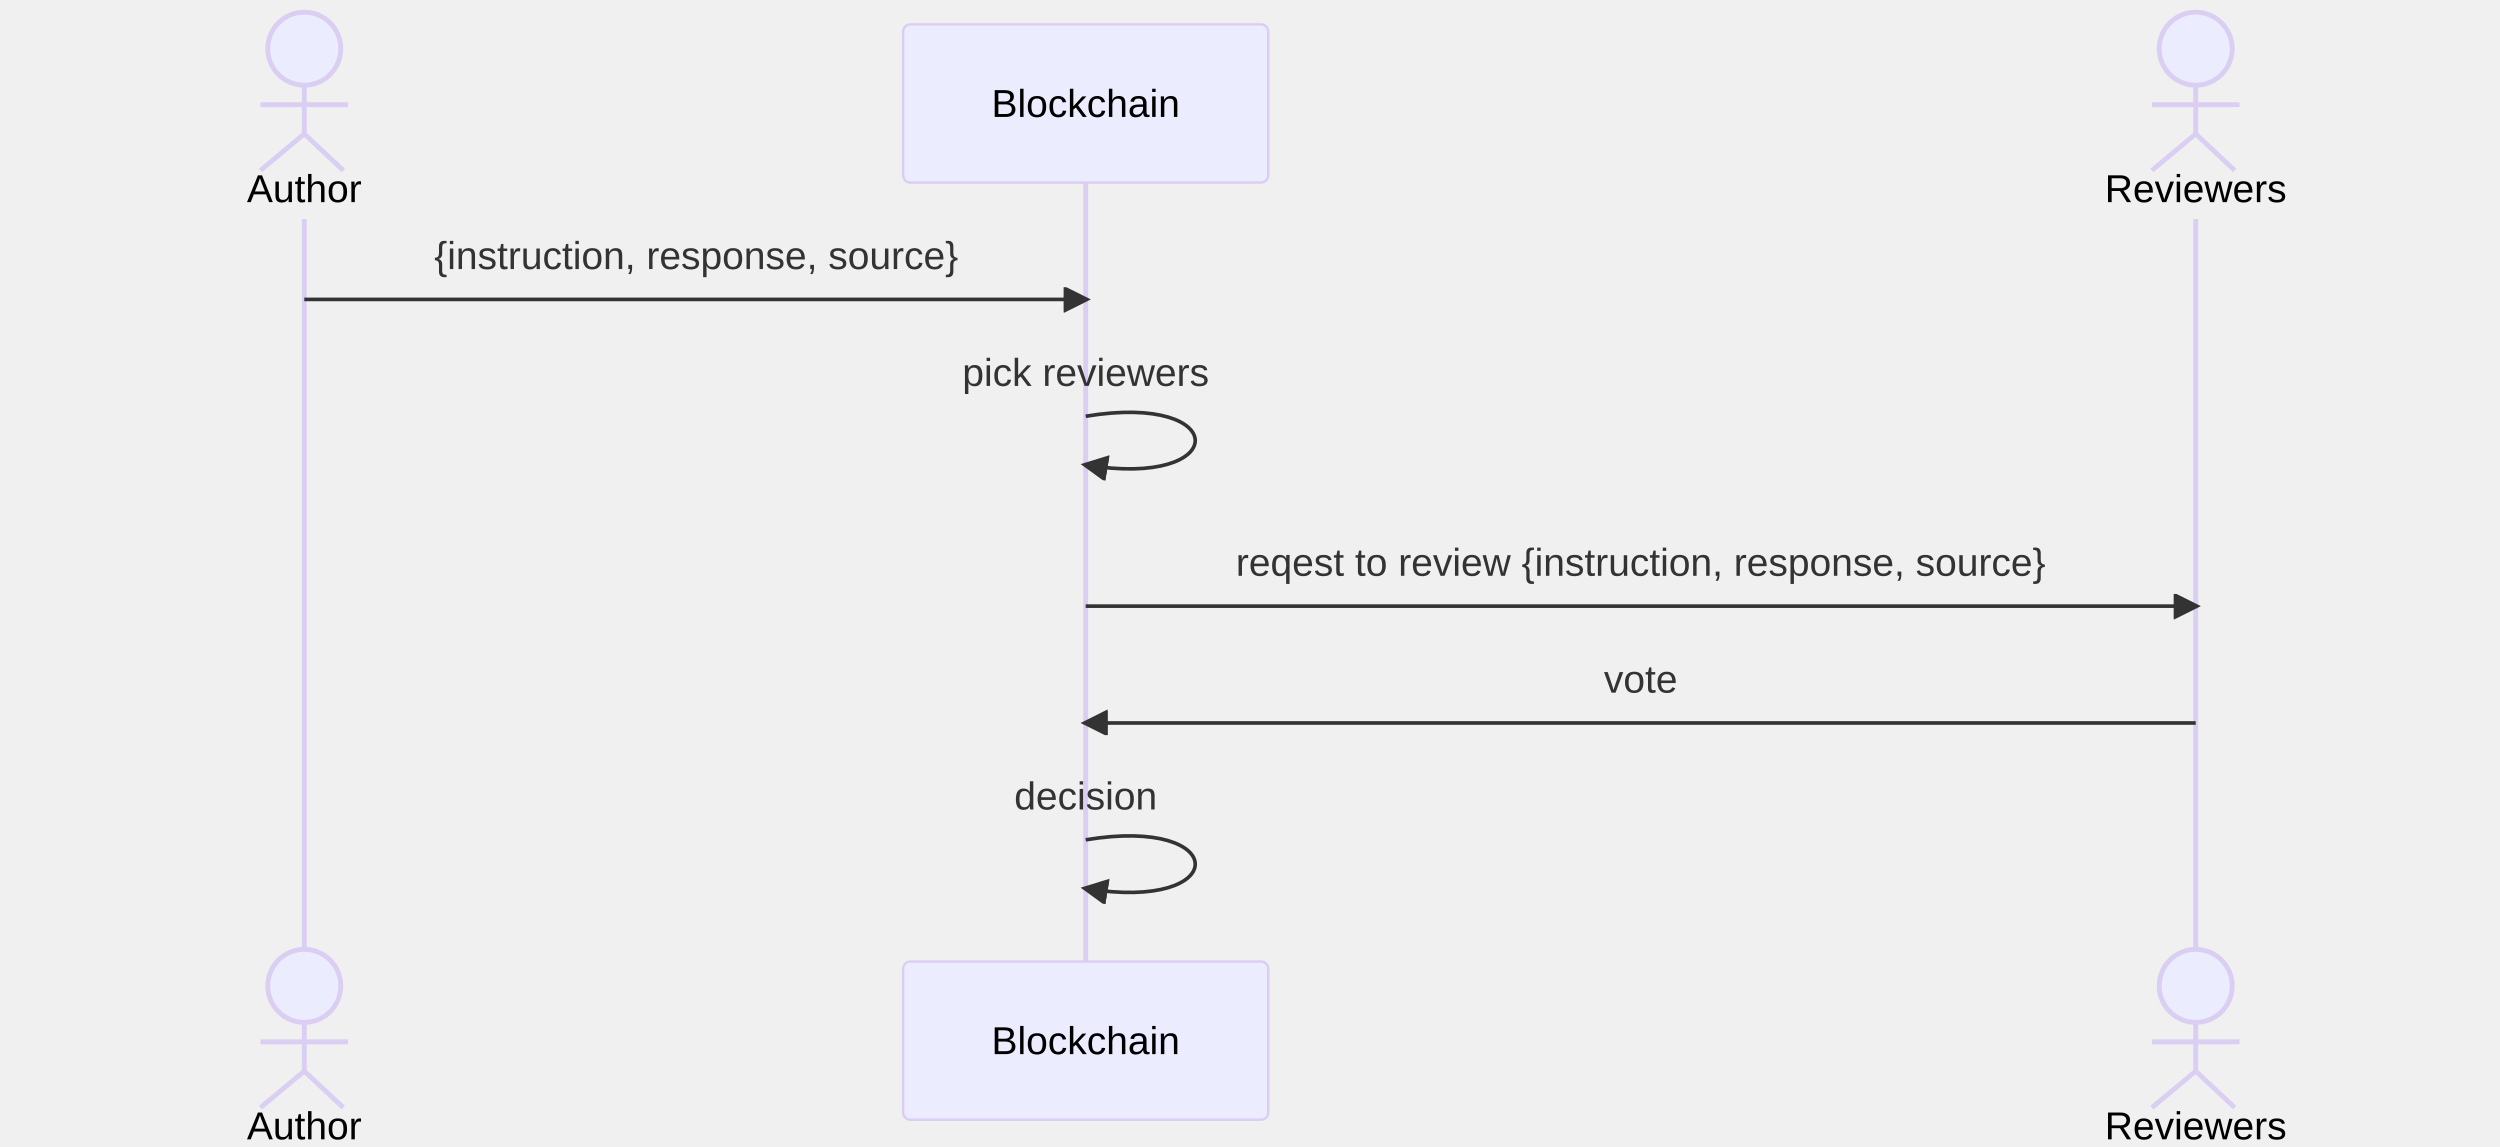
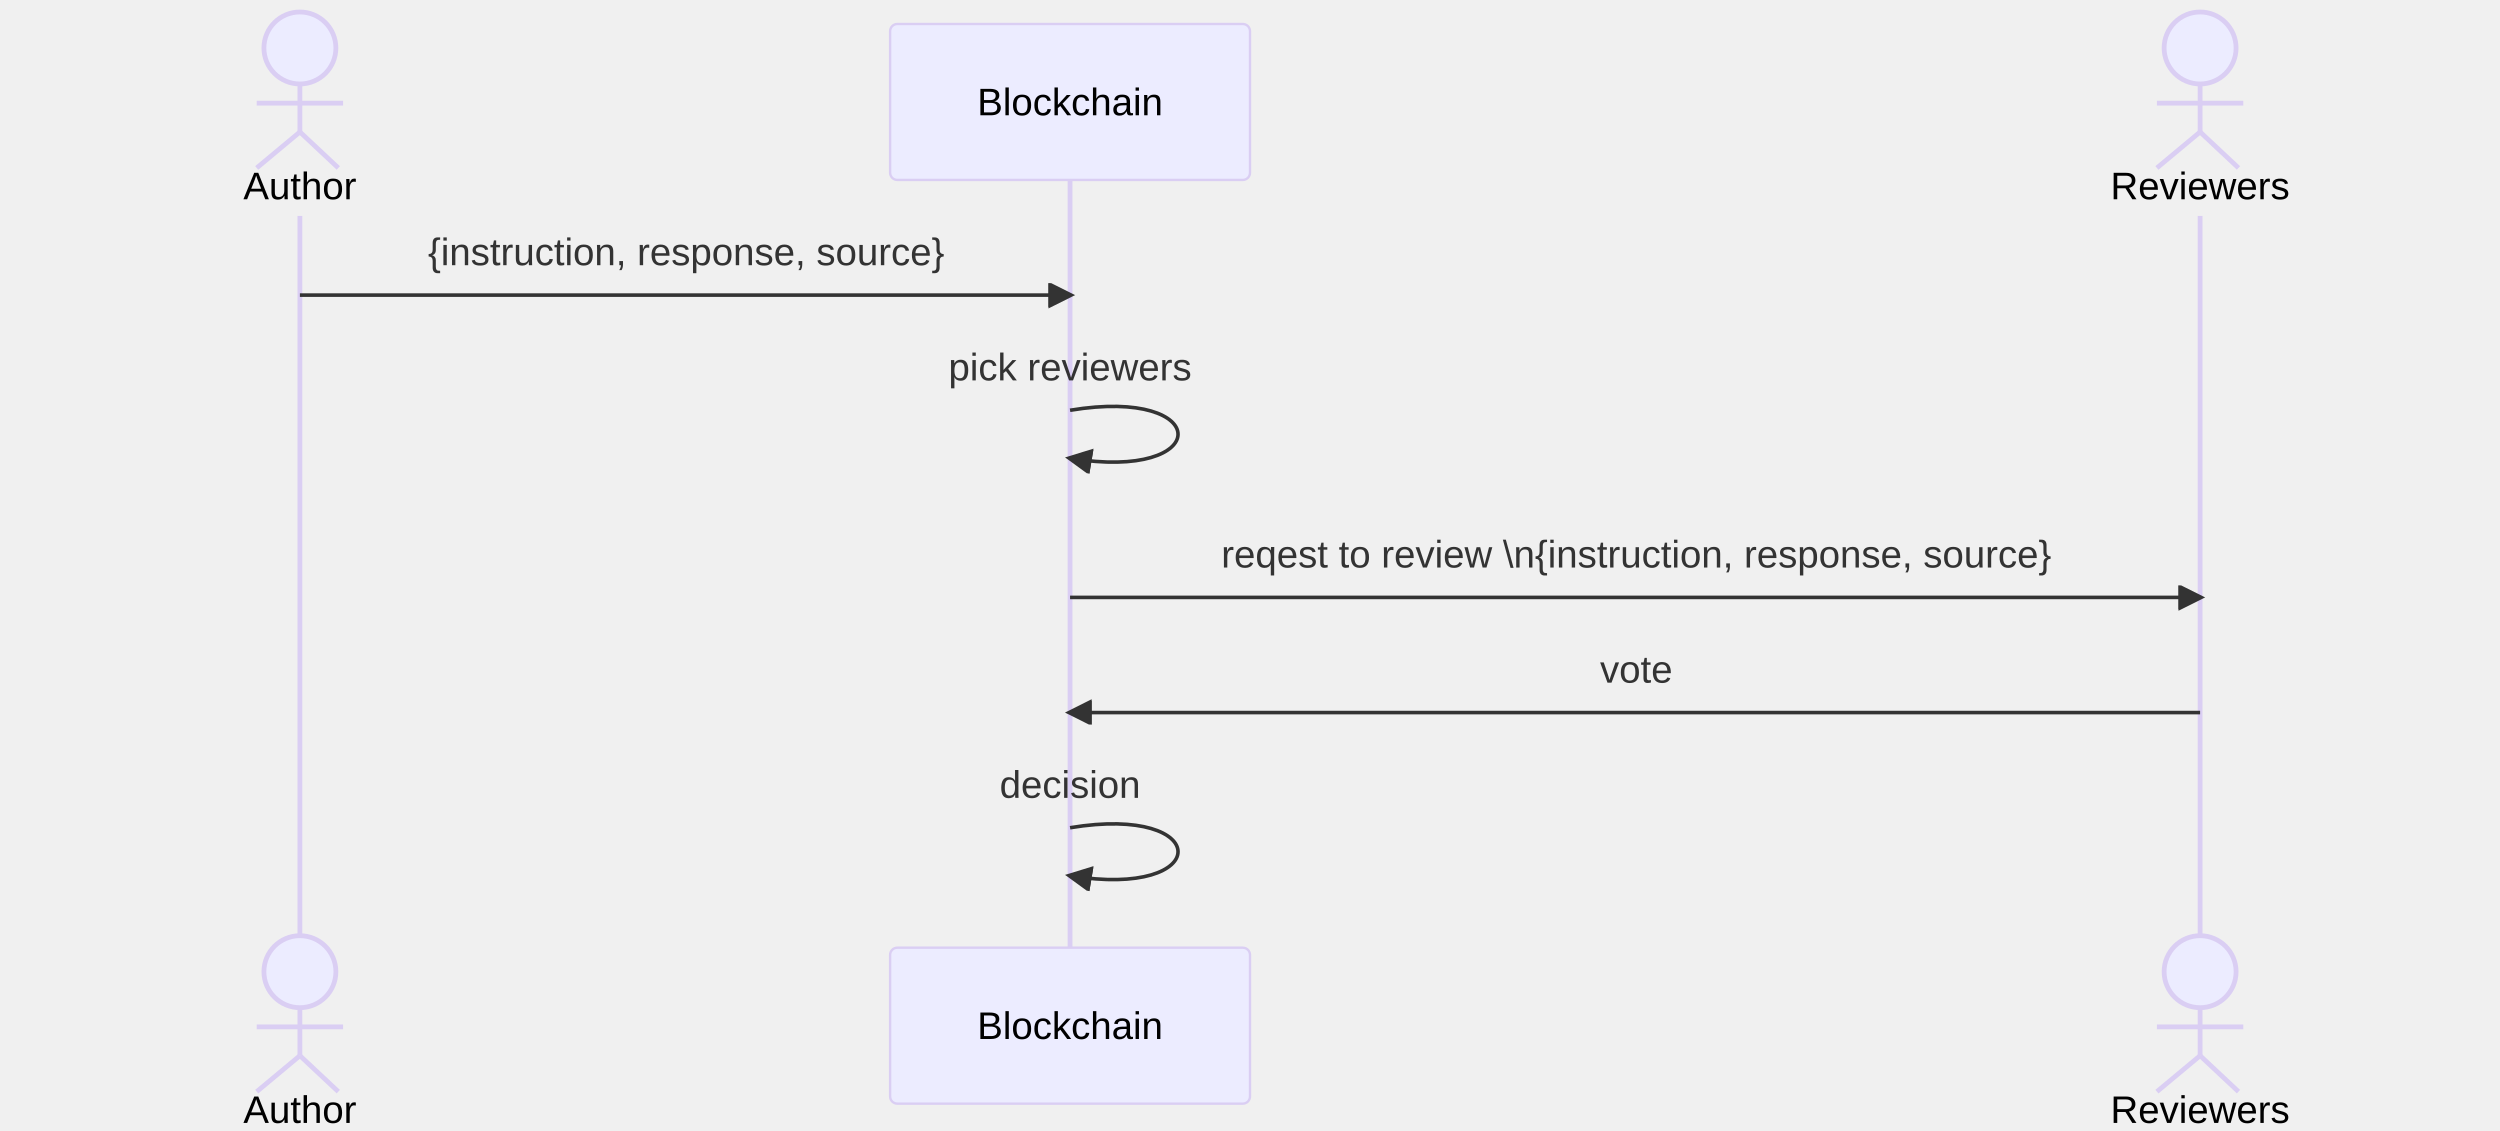
- <svg xmlns="http://www.w3.org/2000/svg" aria-roledescription="sequence" role="graphics-document document" viewBox="-50 -10 1027 471" style="max-width: 1027px; background-color: white;" width="100%" id="my-svg">
+ <svg xmlns="http://www.w3.org/2000/svg" aria-roledescription="sequence" role="graphics-document document" viewBox="-50 -10 1042 471" style="max-width: 1042px; background-color: white;" width="100%" id="my-svg">
  <g>
    <rect class="actor" ry="3" rx="3" height="65" width="150" stroke="#666" fill="#eaeaea" y="385" x="321" />
    <text style="text-anchor: middle; font-size: 16px; font-weight: 400;" class="actor" alignment-baseline="central" dominant-baseline="central" y="417.5" x="396">
      <tspan dy="0" x="396">Blockchain</tspan>
    </text>
  </g>
  <g>
    <line stroke="#999" stroke-width="0.5px" class="200" y2="385" x2="396" y1="5" x1="396" id="actor1" />
    <g id="root-1">
      <rect class="actor" ry="3" rx="3" height="65" width="150" stroke="#666" fill="#eaeaea" y="0" x="321" />
      <text style="text-anchor: middle; font-size: 16px; font-weight: 400;" class="actor" alignment-baseline="central" dominant-baseline="central" y="32.5" x="396">
        <tspan dy="0" x="396">Blockchain</tspan>
      </text>
    </g>
  </g>
  <style>#my-svg{font-family:"trebuchet ms",verdana,arial,sans-serif;font-size:16px;fill:#333;}#my-svg .error-icon{fill:#552222;}#my-svg .error-text{fill:#552222;stroke:#552222;}#my-svg .edge-thickness-normal{stroke-width:2px;}#my-svg .edge-thickness-thick{stroke-width:3.5px;}#my-svg .edge-pattern-solid{stroke-dasharray:0;}#my-svg .edge-pattern-dashed{stroke-dasharray:3;}#my-svg .edge-pattern-dotted{stroke-dasharray:2;}#my-svg .marker{fill:#333333;stroke:#333333;}#my-svg .marker.cross{stroke:#333333;}#my-svg svg{font-family:"trebuchet ms",verdana,arial,sans-serif;font-size:16px;}#my-svg .actor{stroke:hsl(259.626, 59.777%, 87.902%);fill:#ECECFF;}#my-svg text.actor&gt;tspan{fill:black;stroke:none;}#my-svg .actor-line{stroke:grey;}#my-svg .messageLine0{stroke-width:1.5;stroke-dasharray:none;stroke:#333;}#my-svg .messageLine1{stroke-width:1.5;stroke-dasharray:2,2;stroke:#333;}#my-svg #arrowhead path{fill:#333;stroke:#333;}#my-svg .sequenceNumber{fill:white;}#my-svg #sequencenumber{fill:#333;}#my-svg #crosshead path{fill:#333;stroke:#333;}#my-svg .messageText{fill:#333;stroke:none;}#my-svg .labelBox{stroke:hsl(259.626, 59.777%, 87.902%);fill:#ECECFF;}#my-svg .labelText,#my-svg .labelText&gt;tspan{fill:black;stroke:none;}#my-svg .loopText,#my-svg .loopText&gt;tspan{fill:black;stroke:none;}#my-svg .loopLine{stroke-width:2px;stroke-dasharray:2,2;stroke:hsl(259.626, 59.777%, 87.902%);fill:hsl(259.626, 59.777%, 87.902%);}#my-svg .note{stroke:#aaaa33;fill:#fff5ad;}#my-svg .noteText,#my-svg .noteText&gt;tspan{fill:black;stroke:none;}#my-svg .activation0{fill:#f4f4f4;stroke:#666;}#my-svg .activation1{fill:#f4f4f4;stroke:#666;}#my-svg .activation2{fill:#f4f4f4;stroke:#666;}#my-svg .actorPopupMenu{position:absolute;}#my-svg .actorPopupMenuPanel{position:absolute;fill:#ECECFF;box-shadow:0px 8px 16px 0px rgba(0,0,0,0.2);filter:drop-shadow(3px 5px 2px rgb(0 0 0 / 0.4));}#my-svg .actor-man line{stroke:hsl(259.626, 59.777%, 87.902%);fill:#ECECFF;}#my-svg .actor-man circle,#my-svg line{stroke:hsl(259.626, 59.777%, 87.902%);fill:#ECECFF;stroke-width:2px;}#my-svg :root{--mermaid-font-family:"trebuchet ms",verdana,arial,sans-serif;}</style>
  <g />
  <defs>
    <symbol height="24" width="24" id="computer">
      <path d="M2 2v13h20v-13h-20zm18 11h-16v-9h16v9zm-10.228 6l.466-1h3.524l.467 1h-4.457zm14.228 3h-24l2-6h2.104l-1.33 4h18.45l-1.297-4h2.073l2 6zm-5-10h-14v-7h14v7z" transform="scale(.5)" />
    </symbol>
  </defs>
  <defs>
    <symbol clip-rule="evenodd" fill-rule="evenodd" id="database">
      <path d="M12.258.001l.256.004.255.005.253.008.251.01.249.012.247.015.246.016.242.019.241.02.239.023.236.024.233.027.231.028.229.031.225.032.223.034.22.036.217.038.214.04.211.041.208.043.205.045.201.046.198.048.194.05.191.051.187.053.183.054.18.056.175.057.172.059.168.06.163.061.16.063.155.064.15.066.074.033.073.033.071.034.07.034.069.035.068.035.067.035.066.035.064.036.064.036.062.036.06.036.06.037.058.037.058.037.055.038.055.038.053.038.052.038.051.039.05.039.048.039.047.039.045.04.044.04.043.04.041.04.04.041.039.041.037.041.036.041.034.041.033.042.032.042.03.042.029.042.027.042.026.043.024.043.023.043.021.043.02.043.018.044.017.043.015.044.013.044.012.044.011.045.009.044.007.045.006.045.004.045.002.045.001.045v17l-.001.045-.002.045-.004.045-.006.045-.007.045-.009.044-.011.045-.012.044-.013.044-.015.044-.017.043-.018.044-.02.043-.021.043-.023.043-.024.043-.026.043-.027.042-.029.042-.03.042-.032.042-.033.042-.034.041-.036.041-.037.041-.039.041-.04.041-.041.04-.043.04-.044.04-.045.04-.047.039-.048.039-.05.039-.051.039-.052.038-.053.038-.055.038-.055.038-.058.037-.058.037-.06.037-.06.036-.062.036-.064.036-.064.036-.066.035-.067.035-.068.035-.069.035-.07.034-.071.034-.073.033-.074.033-.15.066-.155.064-.16.063-.163.061-.168.06-.172.059-.175.057-.18.056-.183.054-.187.053-.191.051-.194.05-.198.048-.201.046-.205.045-.208.043-.211.041-.214.04-.217.038-.22.036-.223.034-.225.032-.229.031-.231.028-.233.027-.236.024-.239.023-.241.02-.242.019-.246.016-.247.015-.249.012-.251.01-.253.008-.255.005-.256.004-.258.001-.258-.001-.256-.004-.255-.005-.253-.008-.251-.01-.249-.012-.247-.015-.245-.016-.243-.019-.241-.02-.238-.023-.236-.024-.234-.027-.231-.028-.228-.031-.226-.032-.223-.034-.22-.036-.217-.038-.214-.04-.211-.041-.208-.043-.204-.045-.201-.046-.198-.048-.195-.05-.19-.051-.187-.053-.184-.054-.179-.056-.176-.057-.172-.059-.167-.06-.164-.061-.159-.063-.155-.064-.151-.066-.074-.033-.072-.033-.072-.034-.07-.034-.069-.035-.068-.035-.067-.035-.066-.035-.064-.036-.063-.036-.062-.036-.061-.036-.06-.037-.058-.037-.057-.037-.056-.038-.055-.038-.053-.038-.052-.038-.051-.039-.049-.039-.049-.039-.046-.039-.046-.04-.044-.04-.043-.04-.041-.04-.04-.041-.039-.041-.037-.041-.036-.041-.034-.041-.033-.042-.032-.042-.03-.042-.029-.042-.027-.042-.026-.043-.024-.043-.023-.043-.021-.043-.02-.043-.018-.044-.017-.043-.015-.044-.013-.044-.012-.044-.011-.045-.009-.044-.007-.045-.006-.045-.004-.045-.002-.045-.001-.045v-17l.001-.045.002-.045.004-.045.006-.045.007-.045.009-.044.011-.045.012-.044.013-.044.015-.044.017-.043.018-.044.02-.043.021-.043.023-.043.024-.043.026-.043.027-.042.029-.042.03-.042.032-.042.033-.042.034-.041.036-.041.037-.041.039-.041.04-.041.041-.04.043-.04.044-.04.046-.04.046-.039.049-.039.049-.039.051-.039.052-.038.053-.038.055-.038.056-.038.057-.037.058-.037.06-.037.061-.036.062-.036.063-.036.064-.036.066-.035.067-.035.068-.035.069-.035.07-.034.072-.034.072-.033.074-.033.151-.066.155-.064.159-.063.164-.061.167-.06.172-.059.176-.057.179-.056.184-.054.187-.053.19-.051.195-.05.198-.048.201-.046.204-.045.208-.043.211-.041.214-.04.217-.038.22-.036.223-.034.226-.032.228-.031.231-.028.234-.027.236-.024.238-.023.241-.02.243-.019.245-.016.247-.015.249-.012.251-.01.253-.008.255-.005.256-.004.258-.001.258.001zm-9.258 20.499v.01l.001.021.003.021.004.022.005.021.006.022.007.022.009.023.01.022.011.023.012.023.013.023.015.023.016.024.017.023.018.024.019.024.021.024.022.025.023.024.024.025.052.049.056.05.061.051.066.051.07.051.075.051.079.052.084.052.088.052.092.052.097.052.102.051.105.052.11.052.114.051.119.051.123.051.127.05.131.05.135.05.139.048.144.049.147.047.152.047.155.047.16.045.163.045.167.043.171.043.176.041.178.041.183.039.187.039.19.037.194.035.197.035.202.033.204.031.209.03.212.029.216.027.219.025.222.024.226.021.23.02.233.018.236.016.24.015.243.012.246.01.249.008.253.005.256.004.259.001.26-.001.257-.004.254-.005.25-.008.247-.011.244-.012.241-.014.237-.016.233-.018.231-.021.226-.021.224-.024.22-.026.216-.027.212-.028.21-.031.205-.031.202-.034.198-.034.194-.036.191-.037.187-.039.183-.04.179-.04.175-.042.172-.043.168-.044.163-.045.16-.046.155-.046.152-.047.148-.048.143-.049.139-.049.136-.05.131-.05.126-.05.123-.051.118-.052.114-.051.11-.052.106-.052.101-.052.096-.052.092-.052.088-.053.083-.051.079-.052.074-.052.07-.051.065-.051.06-.051.056-.05.051-.05.023-.024.023-.025.021-.024.02-.024.019-.024.018-.024.017-.024.015-.023.014-.024.013-.023.012-.023.01-.023.01-.022.008-.022.006-.022.006-.022.004-.022.004-.021.001-.021.001-.021v-4.127l-.077.055-.08.053-.083.054-.085.053-.087.052-.09.052-.093.051-.095.05-.097.05-.1.049-.102.049-.105.048-.106.047-.109.047-.111.046-.114.045-.115.045-.118.044-.12.043-.122.042-.124.042-.126.041-.128.04-.13.04-.132.038-.134.038-.135.037-.138.037-.139.035-.142.035-.143.034-.144.033-.147.032-.148.031-.15.03-.151.03-.153.029-.154.027-.156.027-.158.026-.159.025-.161.024-.162.023-.163.022-.165.021-.166.02-.167.019-.169.018-.169.017-.171.016-.173.015-.173.014-.175.013-.175.012-.177.011-.178.01-.179.008-.179.008-.181.006-.182.005-.182.004-.184.003-.184.002h-.37l-.184-.002-.184-.003-.182-.004-.182-.005-.181-.006-.179-.008-.179-.008-.178-.01-.176-.011-.176-.012-.175-.013-.173-.014-.172-.015-.171-.016-.17-.017-.169-.018-.167-.019-.166-.02-.165-.021-.163-.022-.162-.023-.161-.024-.159-.025-.157-.026-.156-.027-.155-.027-.153-.029-.151-.03-.15-.03-.148-.031-.146-.032-.145-.033-.143-.034-.141-.035-.14-.035-.137-.037-.136-.037-.134-.038-.132-.038-.13-.04-.128-.04-.126-.041-.124-.042-.122-.042-.12-.044-.117-.043-.116-.045-.113-.045-.112-.046-.109-.047-.106-.047-.105-.048-.102-.049-.1-.049-.097-.05-.095-.05-.093-.052-.09-.051-.087-.052-.085-.053-.083-.054-.08-.054-.077-.054v4.127zm0-5.654v.011l.001.021.003.021.004.021.005.022.006.022.007.022.009.022.01.022.011.023.012.023.013.023.015.024.016.023.017.024.018.024.019.024.021.024.022.024.023.025.024.024.052.05.056.05.061.05.066.051.07.051.075.052.079.051.084.052.088.052.092.052.097.052.102.052.105.052.11.051.114.051.119.052.123.05.127.051.131.05.135.049.139.049.144.048.147.048.152.047.155.046.16.045.163.045.167.044.171.042.176.042.178.04.183.04.187.038.19.037.194.036.197.034.202.033.204.032.209.03.212.028.216.027.219.025.222.024.226.022.23.02.233.018.236.016.24.014.243.012.246.01.249.008.253.006.256.003.259.001.26-.001.257-.003.254-.006.25-.008.247-.01.244-.012.241-.015.237-.016.233-.018.231-.02.226-.022.224-.024.22-.025.216-.027.212-.029.21-.03.205-.032.202-.033.198-.035.194-.036.191-.037.187-.039.183-.039.179-.041.175-.042.172-.043.168-.044.163-.045.16-.045.155-.047.152-.047.148-.048.143-.048.139-.05.136-.049.131-.05.126-.051.123-.051.118-.051.114-.052.11-.052.106-.052.101-.052.096-.052.092-.052.088-.052.083-.052.079-.052.074-.051.07-.052.065-.051.06-.05.056-.051.051-.049.023-.025.023-.024.021-.025.02-.024.019-.024.018-.024.017-.024.015-.023.014-.023.013-.024.012-.022.01-.023.01-.023.008-.022.006-.022.006-.022.004-.021.004-.022.001-.021.001-.021v-4.139l-.077.054-.08.054-.083.054-.085.052-.087.053-.09.051-.093.051-.095.051-.097.05-.1.049-.102.049-.105.048-.106.047-.109.047-.111.046-.114.045-.115.044-.118.044-.12.044-.122.042-.124.042-.126.041-.128.04-.13.039-.132.039-.134.038-.135.037-.138.036-.139.036-.142.035-.143.033-.144.033-.147.033-.148.031-.15.03-.151.03-.153.028-.154.028-.156.027-.158.026-.159.025-.161.024-.162.023-.163.022-.165.021-.166.02-.167.019-.169.018-.169.017-.171.016-.173.015-.173.014-.175.013-.175.012-.177.011-.178.009-.179.009-.179.007-.181.007-.182.005-.182.004-.184.003-.184.002h-.37l-.184-.002-.184-.003-.182-.004-.182-.005-.181-.007-.179-.007-.179-.009-.178-.009-.176-.011-.176-.012-.175-.013-.173-.014-.172-.015-.171-.016-.17-.017-.169-.018-.167-.019-.166-.02-.165-.021-.163-.022-.162-.023-.161-.024-.159-.025-.157-.026-.156-.027-.155-.028-.153-.028-.151-.03-.15-.03-.148-.031-.146-.033-.145-.033-.143-.033-.141-.035-.14-.036-.137-.036-.136-.037-.134-.038-.132-.039-.13-.039-.128-.04-.126-.041-.124-.042-.122-.043-.12-.043-.117-.044-.116-.044-.113-.046-.112-.046-.109-.046-.106-.047-.105-.048-.102-.049-.1-.049-.097-.05-.095-.051-.093-.051-.09-.051-.087-.053-.085-.052-.083-.054-.08-.054-.077-.054v4.139zm0-5.666v.011l.001.02.003.022.004.021.005.022.006.021.007.022.009.023.01.022.011.023.012.023.013.023.015.023.016.024.017.024.018.023.019.024.021.025.022.024.023.024.024.025.052.05.056.05.061.05.066.051.07.051.075.052.079.051.084.052.088.052.092.052.097.052.102.052.105.051.11.052.114.051.119.051.123.051.127.05.131.05.135.05.139.049.144.048.147.048.152.047.155.046.16.045.163.045.167.043.171.043.176.042.178.04.183.04.187.038.19.037.194.036.197.034.202.033.204.032.209.03.212.028.216.027.219.025.222.024.226.021.23.02.233.018.236.017.24.014.243.012.246.01.249.008.253.006.256.003.259.001.26-.001.257-.003.254-.006.25-.008.247-.01.244-.013.241-.014.237-.016.233-.018.231-.02.226-.022.224-.024.22-.025.216-.027.212-.029.21-.03.205-.032.202-.033.198-.035.194-.036.191-.037.187-.039.183-.039.179-.041.175-.042.172-.043.168-.044.163-.045.16-.045.155-.047.152-.047.148-.048.143-.049.139-.049.136-.049.131-.051.126-.05.123-.051.118-.052.114-.051.11-.052.106-.052.101-.052.096-.052.092-.052.088-.052.083-.052.079-.052.074-.052.07-.051.065-.051.06-.051.056-.05.051-.049.023-.025.023-.025.021-.024.02-.024.019-.024.018-.024.017-.024.015-.023.014-.024.013-.023.012-.023.01-.022.01-.023.008-.022.006-.022.006-.022.004-.022.004-.021.001-.021.001-.021v-4.153l-.077.054-.08.054-.083.053-.085.053-.087.053-.09.051-.093.051-.095.051-.097.05-.1.049-.102.048-.105.048-.106.048-.109.046-.111.046-.114.046-.115.044-.118.044-.12.043-.122.043-.124.042-.126.041-.128.04-.13.039-.132.039-.134.038-.135.037-.138.036-.139.036-.142.034-.143.034-.144.033-.147.032-.148.032-.15.03-.151.03-.153.028-.154.028-.156.027-.158.026-.159.024-.161.024-.162.023-.163.023-.165.021-.166.02-.167.019-.169.018-.169.017-.171.016-.173.015-.173.014-.175.013-.175.012-.177.01-.178.01-.179.009-.179.007-.181.006-.182.006-.182.004-.184.003-.184.001-.185.001-.185-.001-.184-.001-.184-.003-.182-.004-.182-.006-.181-.006-.179-.007-.179-.009-.178-.01-.176-.01-.176-.012-.175-.013-.173-.014-.172-.015-.171-.016-.17-.017-.169-.018-.167-.019-.166-.02-.165-.021-.163-.023-.162-.023-.161-.024-.159-.024-.157-.026-.156-.027-.155-.028-.153-.028-.151-.03-.15-.03-.148-.032-.146-.032-.145-.033-.143-.034-.141-.034-.14-.036-.137-.036-.136-.037-.134-.038-.132-.039-.13-.039-.128-.041-.126-.041-.124-.041-.122-.043-.12-.043-.117-.044-.116-.044-.113-.046-.112-.046-.109-.046-.106-.048-.105-.048-.102-.048-.1-.05-.097-.049-.095-.051-.093-.051-.09-.052-.087-.052-.085-.053-.083-.053-.08-.054-.077-.054v4.153zm8.74-8.179l-.257.004-.254.005-.25.008-.247.011-.244.012-.241.014-.237.016-.233.018-.231.021-.226.022-.224.023-.22.026-.216.027-.212.028-.21.031-.205.032-.202.033-.198.034-.194.036-.191.038-.187.038-.183.04-.179.041-.175.042-.172.043-.168.043-.163.045-.16.046-.155.046-.152.048-.148.048-.143.048-.139.049-.136.05-.131.05-.126.051-.123.051-.118.051-.114.052-.11.052-.106.052-.101.052-.096.052-.092.052-.088.052-.083.052-.079.052-.074.051-.07.052-.065.051-.06.05-.056.05-.051.05-.023.025-.023.024-.021.024-.02.025-.019.024-.018.024-.017.023-.015.024-.014.023-.013.023-.012.023-.01.023-.01.022-.008.022-.006.023-.006.021-.004.022-.004.021-.001.021-.001.021.001.021.001.021.004.021.004.022.006.021.006.023.008.022.01.022.01.023.012.023.013.023.014.023.015.024.017.023.018.024.019.024.02.025.021.024.023.024.023.025.051.05.056.05.06.05.065.051.07.052.074.051.079.052.083.052.088.052.092.052.096.052.101.052.106.052.11.052.114.052.118.051.123.051.126.051.131.05.136.05.139.049.143.048.148.048.152.048.155.046.16.046.163.045.168.043.172.043.175.042.179.041.183.04.187.038.191.038.194.036.198.034.202.033.205.032.21.031.212.028.216.027.22.026.224.023.226.022.231.021.233.018.237.016.241.014.244.012.247.011.25.008.254.005.257.004.26.001.26-.001.257-.004.254-.005.25-.008.247-.011.244-.012.241-.014.237-.016.233-.018.231-.021.226-.022.224-.023.22-.026.216-.027.212-.028.21-.031.205-.032.202-.033.198-.034.194-.036.191-.038.187-.038.183-.04.179-.041.175-.042.172-.043.168-.043.163-.045.16-.046.155-.046.152-.048.148-.048.143-.048.139-.049.136-.05.131-.05.126-.051.123-.051.118-.051.114-.052.11-.052.106-.052.101-.052.096-.052.092-.052.088-.052.083-.052.079-.052.074-.051.07-.052.065-.051.06-.05.056-.05.051-.05.023-.025.023-.024.021-.024.02-.025.019-.024.018-.024.017-.023.015-.024.014-.023.013-.023.012-.023.01-.023.01-.022.008-.022.006-.023.006-.021.004-.022.004-.021.001-.021.001-.021-.001-.021-.001-.021-.004-.021-.004-.022-.006-.021-.006-.023-.008-.022-.01-.022-.01-.023-.012-.023-.013-.023-.014-.023-.015-.024-.017-.023-.018-.024-.019-.024-.02-.025-.021-.024-.023-.024-.023-.025-.051-.05-.056-.05-.06-.05-.065-.051-.07-.052-.074-.051-.079-.052-.083-.052-.088-.052-.092-.052-.096-.052-.101-.052-.106-.052-.11-.052-.114-.052-.118-.051-.123-.051-.126-.051-.131-.05-.136-.05-.139-.049-.143-.048-.148-.048-.152-.048-.155-.046-.16-.046-.163-.045-.168-.043-.172-.043-.175-.042-.179-.041-.183-.04-.187-.038-.191-.038-.194-.036-.198-.034-.202-.033-.205-.032-.21-.031-.212-.028-.216-.027-.22-.026-.224-.023-.226-.022-.231-.021-.233-.018-.237-.016-.241-.014-.244-.012-.247-.011-.25-.008-.254-.005-.257-.004-.26-.001-.26.001z" transform="scale(.5)" />
    </symbol>
  </defs>
  <defs>
    <symbol height="24" width="24" id="clock">
      <path d="M12 2c5.514 0 10 4.486 10 10s-4.486 10-10 10-10-4.486-10-10 4.486-10 10-10zm0-2c-6.627 0-12 5.373-12 12s5.373 12 12 12 12-5.373 12-12-5.373-12-12-12zm5.848 12.459c.202.038.202.333.001.372-1.907.361-6.045 1.111-6.547 1.111-.719 0-1.301-.582-1.301-1.301 0-.512.77-5.447 1.125-7.445.034-.192.312-.181.343.014l.985 6.238 5.394 1.011z" transform="scale(.5)" />
    </symbol>
  </defs>
  <defs>
    <marker orient="auto" markerHeight="12" markerWidth="12" markerUnits="userSpaceOnUse" refY="5" refX="9" id="arrowhead">
      <path d="M 0 0 L 10 5 L 0 10 z" />
    </marker>
  </defs>
  <defs>
    <marker refY="5" refX="4" orient="auto" markerHeight="8" markerWidth="15" id="crosshead">
      <path style="stroke-dasharray: 0, 0;" d="M 1,2 L 6,7 M 6,2 L 1,7" stroke-width="1pt" stroke="#000000" fill="none" />
    </marker>
  </defs>
  <defs>
    <marker orient="auto" markerHeight="28" markerWidth="20" refY="7" refX="18" id="filled-head">
      <path d="M 18,7 L9,13 L14,7 L9,1 Z" />
    </marker>
  </defs>
  <defs>
    <marker orient="auto" markerHeight="40" markerWidth="60" refY="15" refX="15" id="sequencenumber">
      <circle r="6" cy="15" cx="15" />
    </marker>
  </defs>
  <line stroke="#999" stroke-width="0.5px" class="200" y2="385" x2="75" y1="80" x1="75" id="actor0" />
  <g class="actor-man">
    <line y2="45" x2="75" y1="25" x1="75" id="actor-man-torso0" />
    <line y2="33" x2="93" y1="33" x1="57" id="actor-man-arms0" />
    <line y2="45" x2="75" y1="60" x1="57" />
    <line y2="60" x2="91" y1="45" x1="75" />
    <circle height="65" width="150" r="15" cy="10" cx="75" />
    <text style="text-anchor: middle; font-size: 16px; font-weight: 400;" class="actor" alignment-baseline="central" dominant-baseline="central" y="67.5" x="75">
      <tspan dy="0" x="75">Author</tspan>
    </text>
  </g>
-   <line stroke="#999" stroke-width="0.5px" class="200" y2="385" x2="852" y1="80" x1="852" id="actor2" />
+   <line stroke="#999" stroke-width="0.5px" class="200" y2="385" x2="867" y1="80" x1="867" id="actor2" />
  <g class="actor-man">
-     <line y2="45" x2="852" y1="25" x1="852" id="actor-man-torso2" />
-     <line y2="33" x2="870" y1="33" x1="834" id="actor-man-arms2" />
-     <line y2="45" x2="852" y1="60" x1="834" />
-     <line y2="60" x2="868" y1="45" x1="852" />
-     <circle height="65" width="150" r="15" cy="10" cx="852" />
-     <text style="text-anchor: middle; font-size: 16px; font-weight: 400;" class="actor" alignment-baseline="central" dominant-baseline="central" y="67.5" x="852">
-       <tspan dy="0" x="852">Reviewers</tspan>
+     <line y2="45" x2="867" y1="25" x1="867" id="actor-man-torso2" />
+     <line y2="33" x2="885" y1="33" x1="849" id="actor-man-arms2" />
+     <line y2="45" x2="867" y1="60" x1="849" />
+     <line y2="60" x2="883" y1="45" x1="867" />
+     <circle height="65" width="150" r="15" cy="10" cx="867" />
+     <text style="text-anchor: middle; font-size: 16px; font-weight: 400;" class="actor" alignment-baseline="central" dominant-baseline="central" y="67.5" x="867">
+       <tspan dy="0" x="867">Reviewers</tspan>
    </text>
  </g>
  <text style="font-size: 16px; font-weight: 400;" dy="1em" class="messageText" alignment-baseline="middle" dominant-baseline="middle" text-anchor="middle" y="80" x="236">{instruction, response, source}</text>
  <line style="fill: none;" marker-end="url(#arrowhead)" stroke="none" stroke-width="2" class="messageLine0" y2="113" x2="396" y1="113" x1="75" />
  <text style="font-size: 16px; font-weight: 400;" dy="1em" class="messageText" alignment-baseline="middle" dominant-baseline="middle" text-anchor="middle" y="128" x="396">pick reviewers</text>
  <path style="fill: none;" marker-end="url(#arrowhead)" stroke="none" stroke-width="2" class="messageLine0" d="M 396,161 C 456,151 456,191 396,181" />
-   <text style="font-size: 16px; font-weight: 400;" dy="1em" class="messageText" alignment-baseline="middle" dominant-baseline="middle" text-anchor="middle" y="206" x="624">reqest to review {instruction, response, source}</text>
-   <line style="fill: none;" marker-end="url(#arrowhead)" stroke="none" stroke-width="2" class="messageLine0" y2="239" x2="852" y1="239" x1="396" />
-   <text style="font-size: 16px; font-weight: 400;" dy="1em" class="messageText" alignment-baseline="middle" dominant-baseline="middle" text-anchor="middle" y="254" x="624">vote</text>
-   <line style="fill: none;" marker-end="url(#arrowhead)" stroke="none" stroke-width="2" class="messageLine0" y2="287" x2="396" y1="287" x1="852" />
+   <text style="font-size: 16px; font-weight: 400;" dy="1em" class="messageText" alignment-baseline="middle" dominant-baseline="middle" text-anchor="middle" y="206" x="632">reqest to review \n{instruction, response, source}</text>
+   <line style="fill: none;" marker-end="url(#arrowhead)" stroke="none" stroke-width="2" class="messageLine0" y2="239" x2="867" y1="239" x1="396" />
+   <text style="font-size: 16px; font-weight: 400;" dy="1em" class="messageText" alignment-baseline="middle" dominant-baseline="middle" text-anchor="middle" y="254" x="632">vote</text>
+   <line style="fill: none;" marker-end="url(#arrowhead)" stroke="none" stroke-width="2" class="messageLine0" y2="287" x2="396" y1="287" x1="867" />
  <text style="font-size: 16px; font-weight: 400;" dy="1em" class="messageText" alignment-baseline="middle" dominant-baseline="middle" text-anchor="middle" y="302" x="396">decision</text>
  <path style="fill: none;" marker-end="url(#arrowhead)" stroke="none" stroke-width="2" class="messageLine0" d="M 396,335 C 456,325 456,365 396,355" />
  <g class="actor-man">
    <line y2="430" x2="75" y1="410" x1="75" id="actor-man-torso2" />
    <line y2="418" x2="93" y1="418" x1="57" id="actor-man-arms2" />
    <line y2="430" x2="75" y1="445" x1="57" />
    <line y2="445" x2="91" y1="430" x1="75" />
    <circle height="65" width="150" r="15" cy="395" cx="75" />
    <text style="text-anchor: middle; font-size: 16px; font-weight: 400;" class="actor" alignment-baseline="central" dominant-baseline="central" y="452.5" x="75">
      <tspan dy="0" x="75">Author</tspan>
    </text>
  </g>
  <g class="actor-man">
-     <line y2="430" x2="852" y1="410" x1="852" id="actor-man-torso2" />
-     <line y2="418" x2="870" y1="418" x1="834" id="actor-man-arms2" />
-     <line y2="430" x2="852" y1="445" x1="834" />
-     <line y2="445" x2="868" y1="430" x1="852" />
-     <circle height="65" width="150" r="15" cy="395" cx="852" />
-     <text style="text-anchor: middle; font-size: 16px; font-weight: 400;" class="actor" alignment-baseline="central" dominant-baseline="central" y="452.5" x="852">
-       <tspan dy="0" x="852">Reviewers</tspan>
+     <line y2="430" x2="867" y1="410" x1="867" id="actor-man-torso2" />
+     <line y2="418" x2="885" y1="418" x1="849" id="actor-man-arms2" />
+     <line y2="430" x2="867" y1="445" x1="849" />
+     <line y2="445" x2="883" y1="430" x1="867" />
+     <circle height="65" width="150" r="15" cy="395" cx="867" />
+     <text style="text-anchor: middle; font-size: 16px; font-weight: 400;" class="actor" alignment-baseline="central" dominant-baseline="central" y="452.5" x="867">
+       <tspan dy="0" x="867">Reviewers</tspan>
    </text>
  </g>
</svg>
